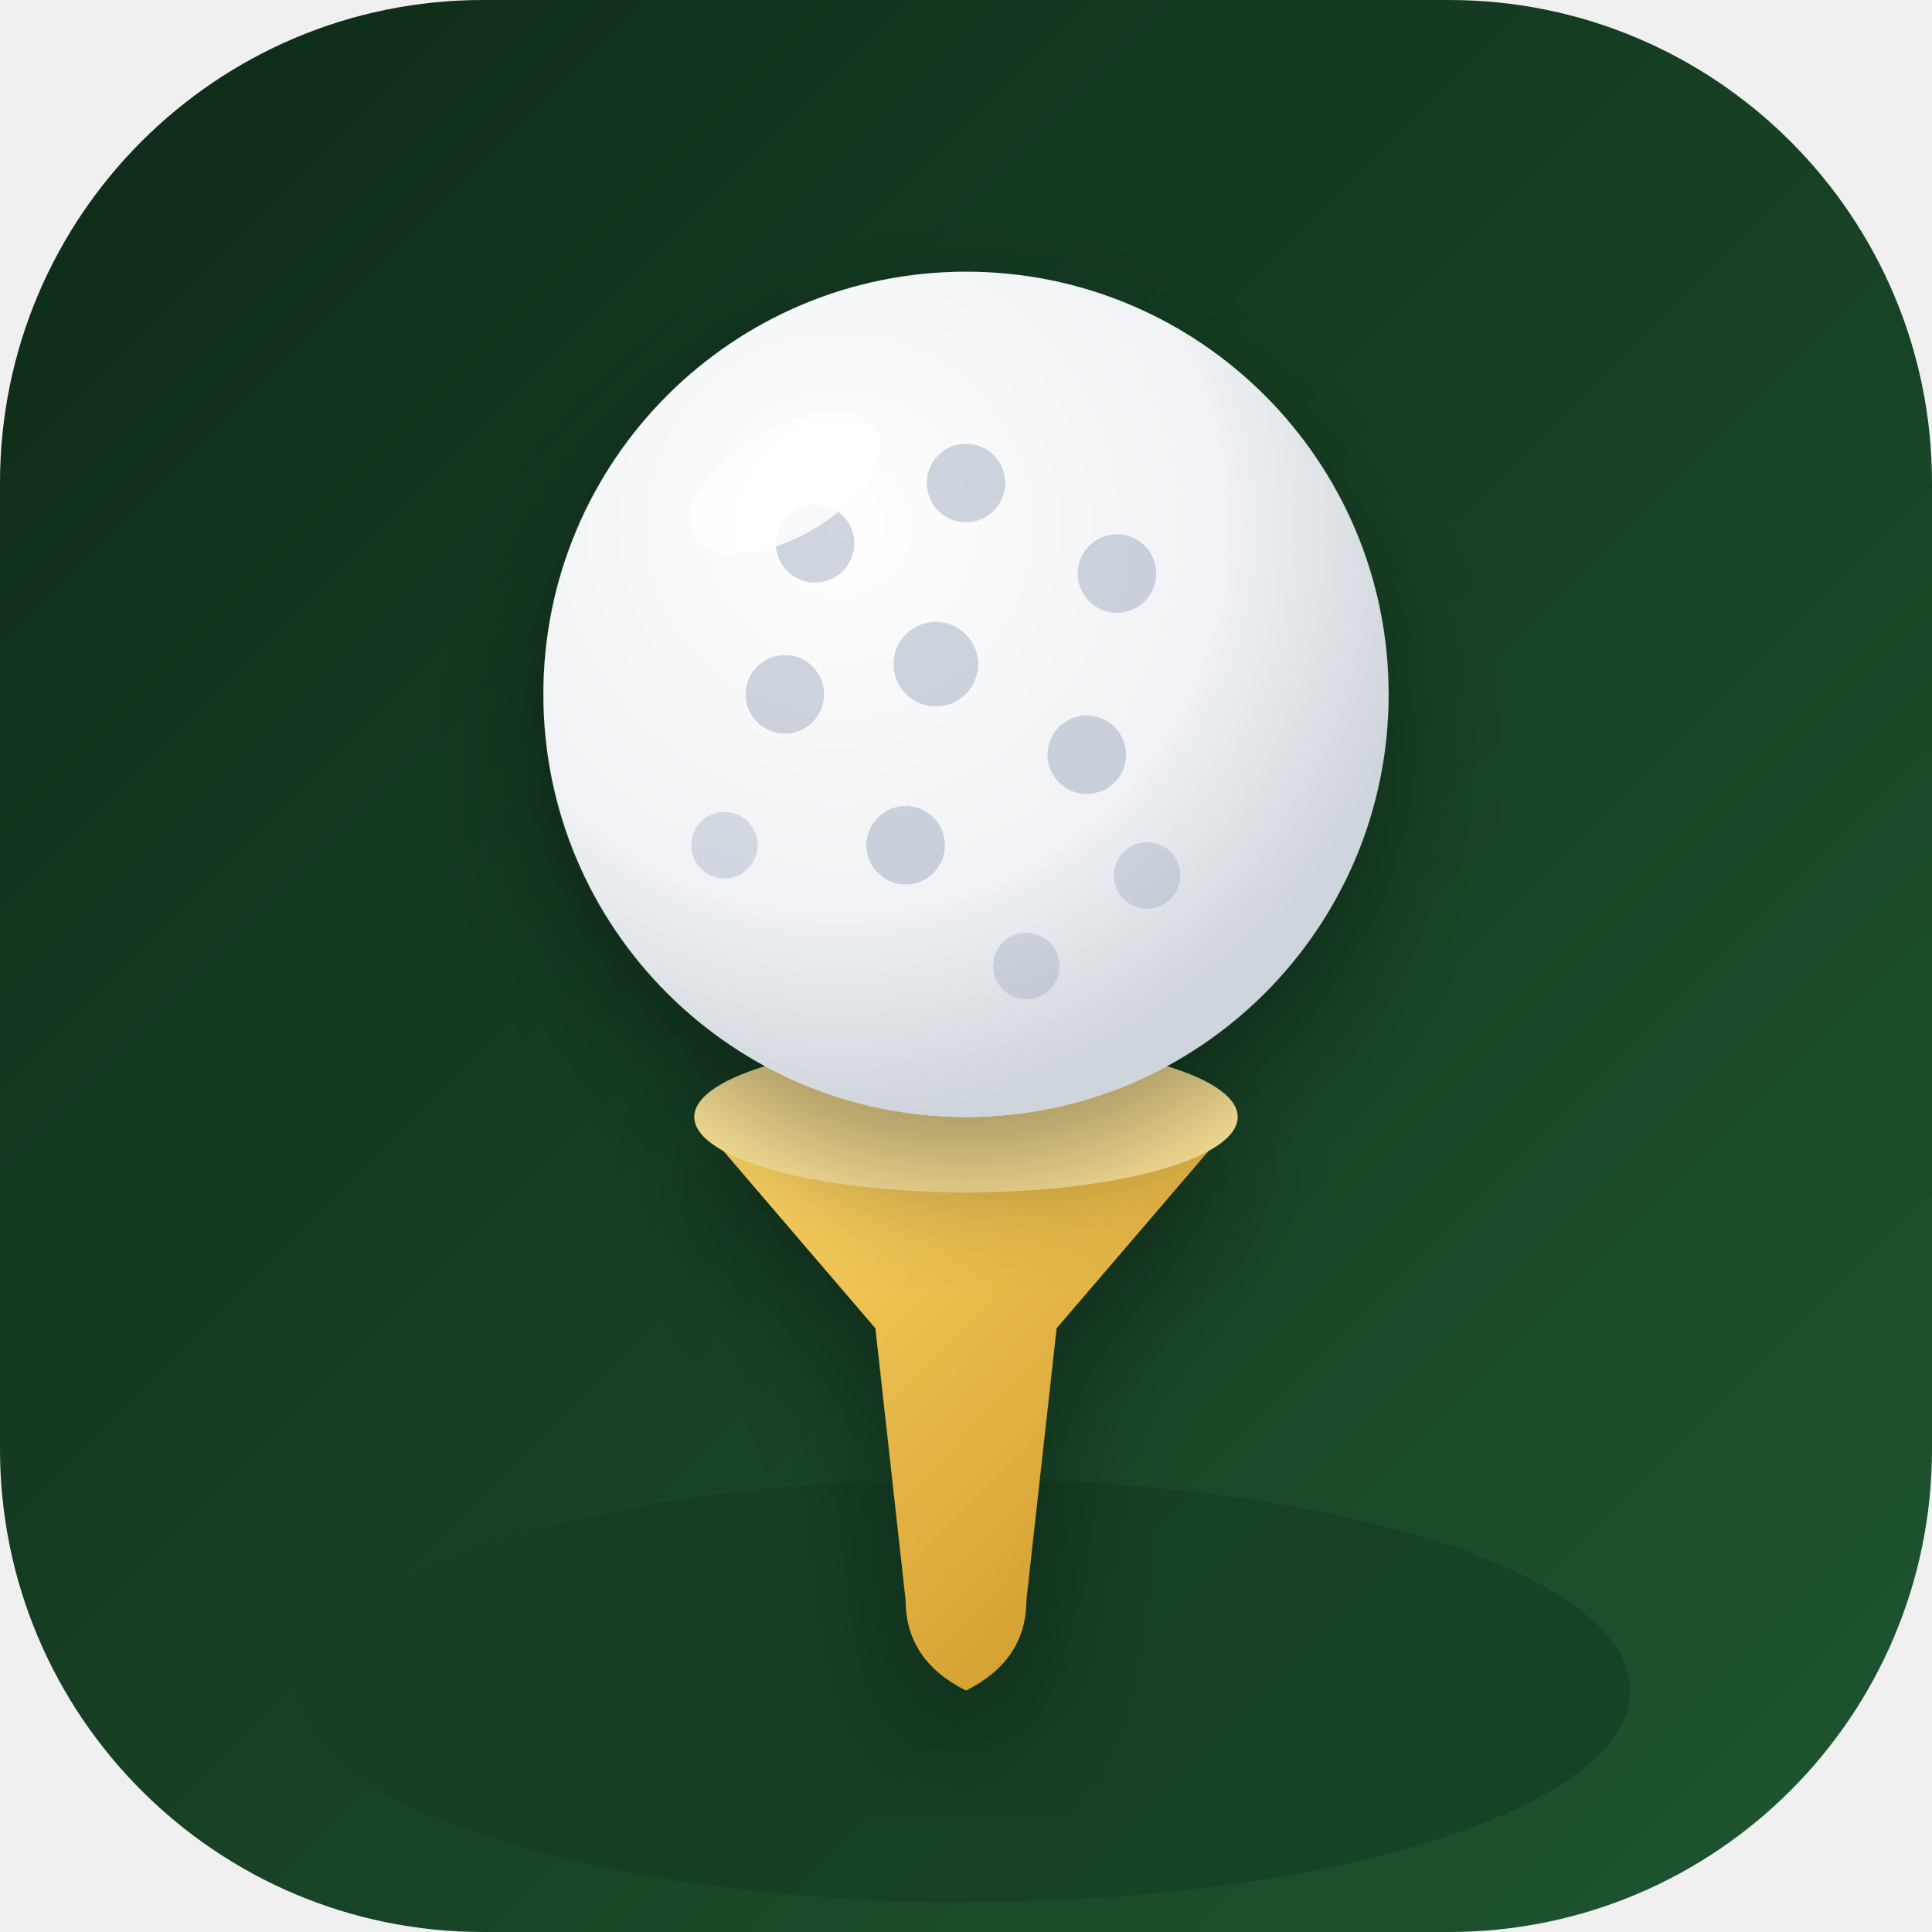
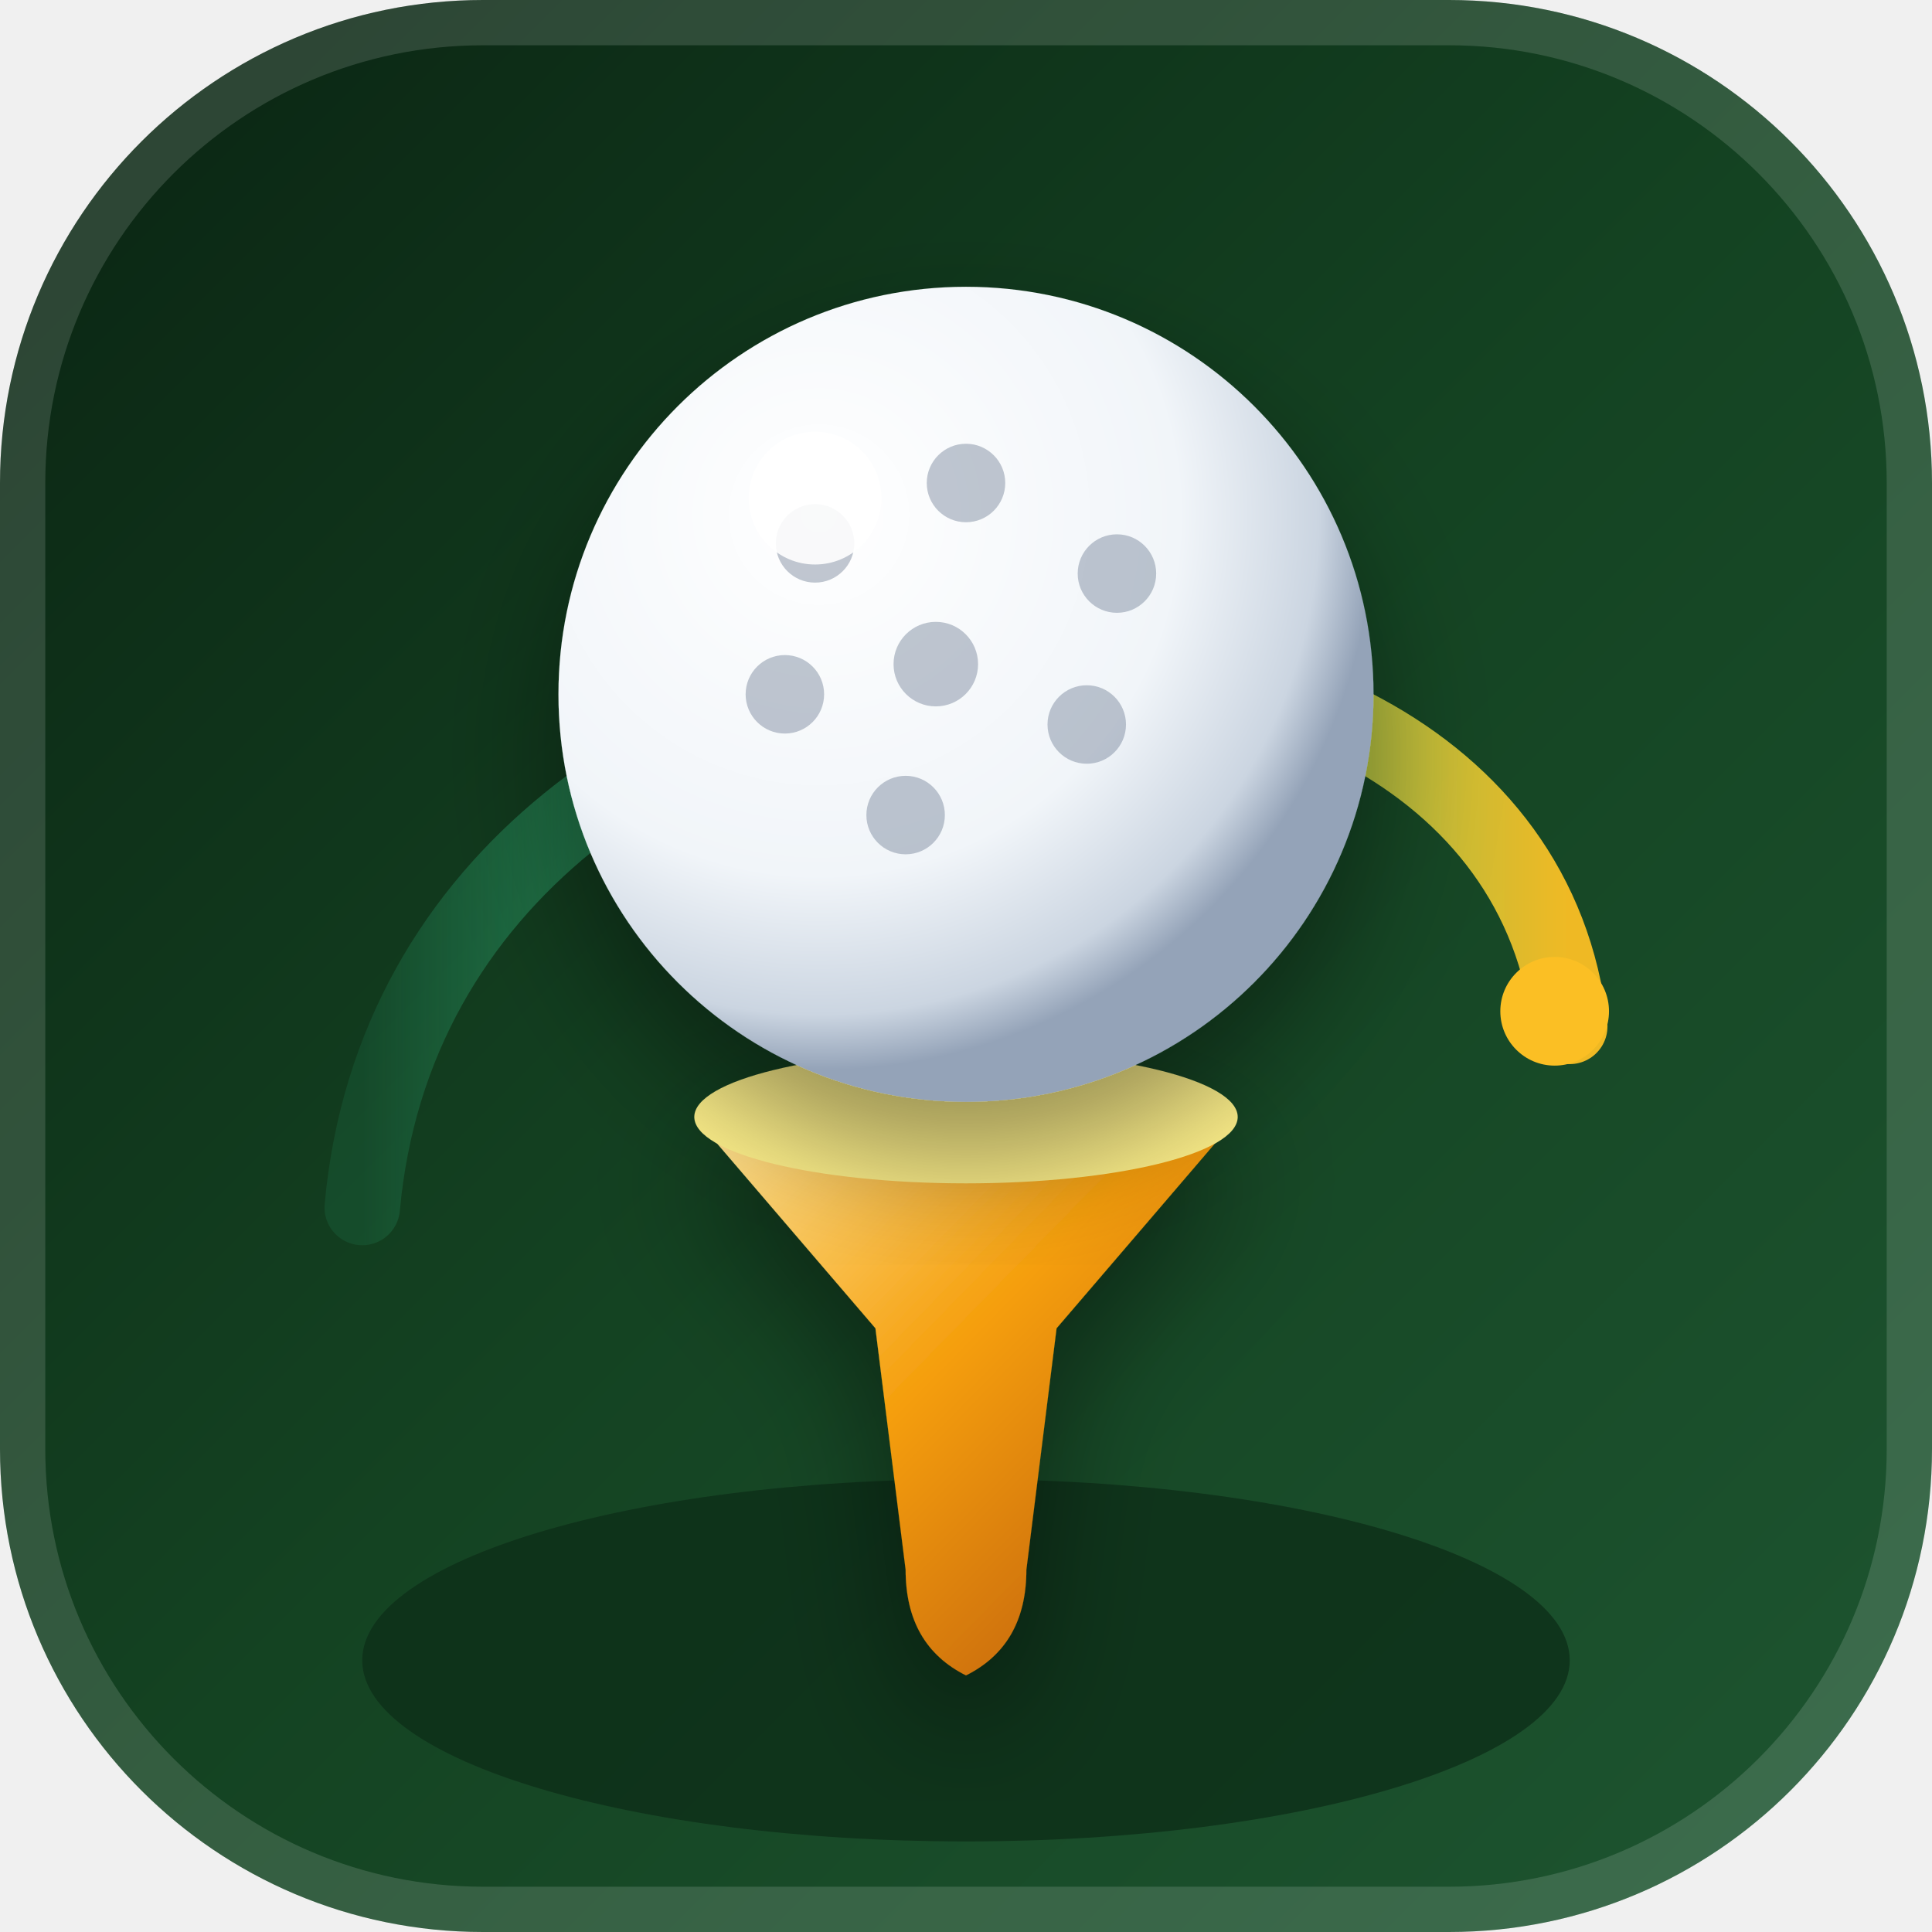
- <svg xmlns="http://www.w3.org/2000/svg" viewBox="0 0 64 64">
+ <svg xmlns="http://www.w3.org/2000/svg" viewBox="0 0 64 64" fill="none">
  <defs>
-     <linearGradient id="bgGrad" x1="0%" y1="0%" x2="100%" y2="100%">
-       <stop offset="0%" stop-color="#0e2a18" />
+     <linearGradient id="favBgRoot" x1="0%" y1="0%" x2="100%" y2="100%">
+       <stop offset="0%" stop-color="#0a2312" />
+       <stop offset="50%" stop-color="#144322" />
      <stop offset="100%" stop-color="#1e5631" />
    </linearGradient>
-     <radialGradient id="ballGrad" cx="35%" cy="30%" r="70%">
+     <linearGradient id="favTeeRoot" x1="0%" y1="0%" x2="100%" y2="100%">
+       <stop offset="0%" stop-color="#ffe699" />
+       <stop offset="45%" stop-color="#f59e0b" />
+       <stop offset="100%" stop-color="#b45309" />
+     </linearGradient>
+     <radialGradient id="favBallRoot" cx="32%" cy="28%" r="68%">
      <stop offset="0%" stop-color="#ffffff" />
-       <stop offset="65%" stop-color="#f0f2f5" />
-       <stop offset="100%" stop-color="#cfd5dc" />
+       <stop offset="65%" stop-color="#f1f5f9" />
+       <stop offset="90%" stop-color="#cbd5e1" />
+       <stop offset="100%" stop-color="#94a3b8" />
    </radialGradient>
-     <linearGradient id="teeGrad" x1="0%" y1="0%" x2="100%" y2="100%">
-       <stop offset="0%" stop-color="#ffd768" />
-       <stop offset="100%" stop-color="#c89222" />
+     <linearGradient id="favArcRoot" x1="0%" y1="0%" x2="100%" y2="0%">
+       <stop offset="0%" stop-color="#34d399" stop-opacity="0.1" />
+       <stop offset="50%" stop-color="#4ade80" stop-opacity="0.85" />
+       <stop offset="100%" stop-color="#fbbf24" stop-opacity="0.95" />
    </linearGradient>
-     <filter id="shadow" x="-20%" y="-20%" width="140%" height="140%">
-       <feDropShadow dx="0" dy="2" stdDeviation="2" flood-color="#000000" flood-opacity="0.35" />
+     <filter id="favShadowRoot" x="-20%" y="-20%" width="140%" height="140%">
+       <feDropShadow dx="0" dy="2" stdDeviation="2" flood-color="#000000" flood-opacity="0.4" />
    </filter>
  </defs>
-   <rect width="64" height="64" rx="16" fill="url(#bgGrad)" />
-   <ellipse cx="32" cy="56" rx="22" ry="7" fill="#143d22" opacity="0.7" />
-   <g filter="url(#shadow)">
-     <path d="M 23 37 Q 32 40 41 37 L 35 44 L 34 53 Q 34 55 32 56 Q 30 55 30 53 L 29 44 Z" fill="url(#teeGrad)" />
-     <ellipse cx="32" cy="37" rx="9" ry="2.5" fill="#ffe699" />
+   <rect width="64" height="64" rx="16" fill="url(#favBgRoot)" />
+   <rect x="0.75" y="0.75" width="62.5" height="62.5" rx="15.25" stroke="rgba(255,255,255,0.14)" stroke-width="1.5" />
+   <ellipse cx="32" cy="55" rx="20" ry="6" fill="#0d2e18" opacity="0.8" />
+   <path d="M 12 40 C 14 18, 50 16, 52 34" stroke="url(#favArcRoot)" stroke-width="2.5" stroke-linecap="round" fill="none" />
+   <circle cx="51.5" cy="33.5" r="1.8" fill="#fbbf24" />
+   <g filter="url(#favShadowRoot)">
+     <path d="M 23 37 Q 32 40 41 37 L 35 44 L 34 52 Q 34 54.5 32 55.5 Q 30 54.5 30 52 L 29 44 Z" fill="url(#favTeeRoot)" />
+     <ellipse cx="32" cy="37" rx="9" ry="2.2" fill="#fef08a" />
  </g>
-   <g filter="url(#shadow)">
-     <circle cx="32" cy="23" r="14" fill="url(#ballGrad)" />
-     <circle cx="27" cy="18" r="1.3" fill="#94a3b8" opacity="0.45" />
-     <circle cx="32" cy="16" r="1.3" fill="#94a3b8" opacity="0.45" />
-     <circle cx="37" cy="19" r="1.3" fill="#94a3b8" opacity="0.45" />
-     <circle cx="31" cy="22" r="1.4" fill="#94a3b8" opacity="0.45" />
-     <circle cx="26" cy="23" r="1.3" fill="#94a3b8" opacity="0.45" />
-     <circle cx="36" cy="25" r="1.3" fill="#94a3b8" opacity="0.45" />
-     <circle cx="30" cy="28" r="1.3" fill="#94a3b8" opacity="0.45" />
-     <circle cx="24" cy="28" r="1.1" fill="#94a3b8" opacity="0.35" />
-     <circle cx="38" cy="29" r="1.1" fill="#94a3b8" opacity="0.35" />
-     <circle cx="34" cy="32" r="1.1" fill="#94a3b8" opacity="0.35" />
-     <ellipse cx="26" cy="16" rx="3.5" ry="1.8" fill="#ffffff" opacity="0.85" transform="rotate(-30 26 16)" />
+   <g filter="url(#favShadowRoot)">
+     <circle cx="32" cy="23" r="13.5" fill="url(#favBallRoot)" />
+     <circle cx="27" cy="18" r="1.3" fill="#64748b" opacity="0.4" />
+     <circle cx="32" cy="16" r="1.3" fill="#64748b" opacity="0.4" />
+     <circle cx="37" cy="19" r="1.3" fill="#64748b" opacity="0.4" />
+     <circle cx="31" cy="22" r="1.4" fill="#64748b" opacity="0.4" />
+     <circle cx="26" cy="23" r="1.3" fill="#64748b" opacity="0.4" />
+     <circle cx="36" cy="24" r="1.3" fill="#64748b" opacity="0.4" />
+     <circle cx="30" cy="27" r="1.3" fill="#64748b" opacity="0.4" />
+     <circle cx="27" cy="16.5" r="2.2" fill="#ffffff" opacity="0.9" />
  </g>
</svg>
